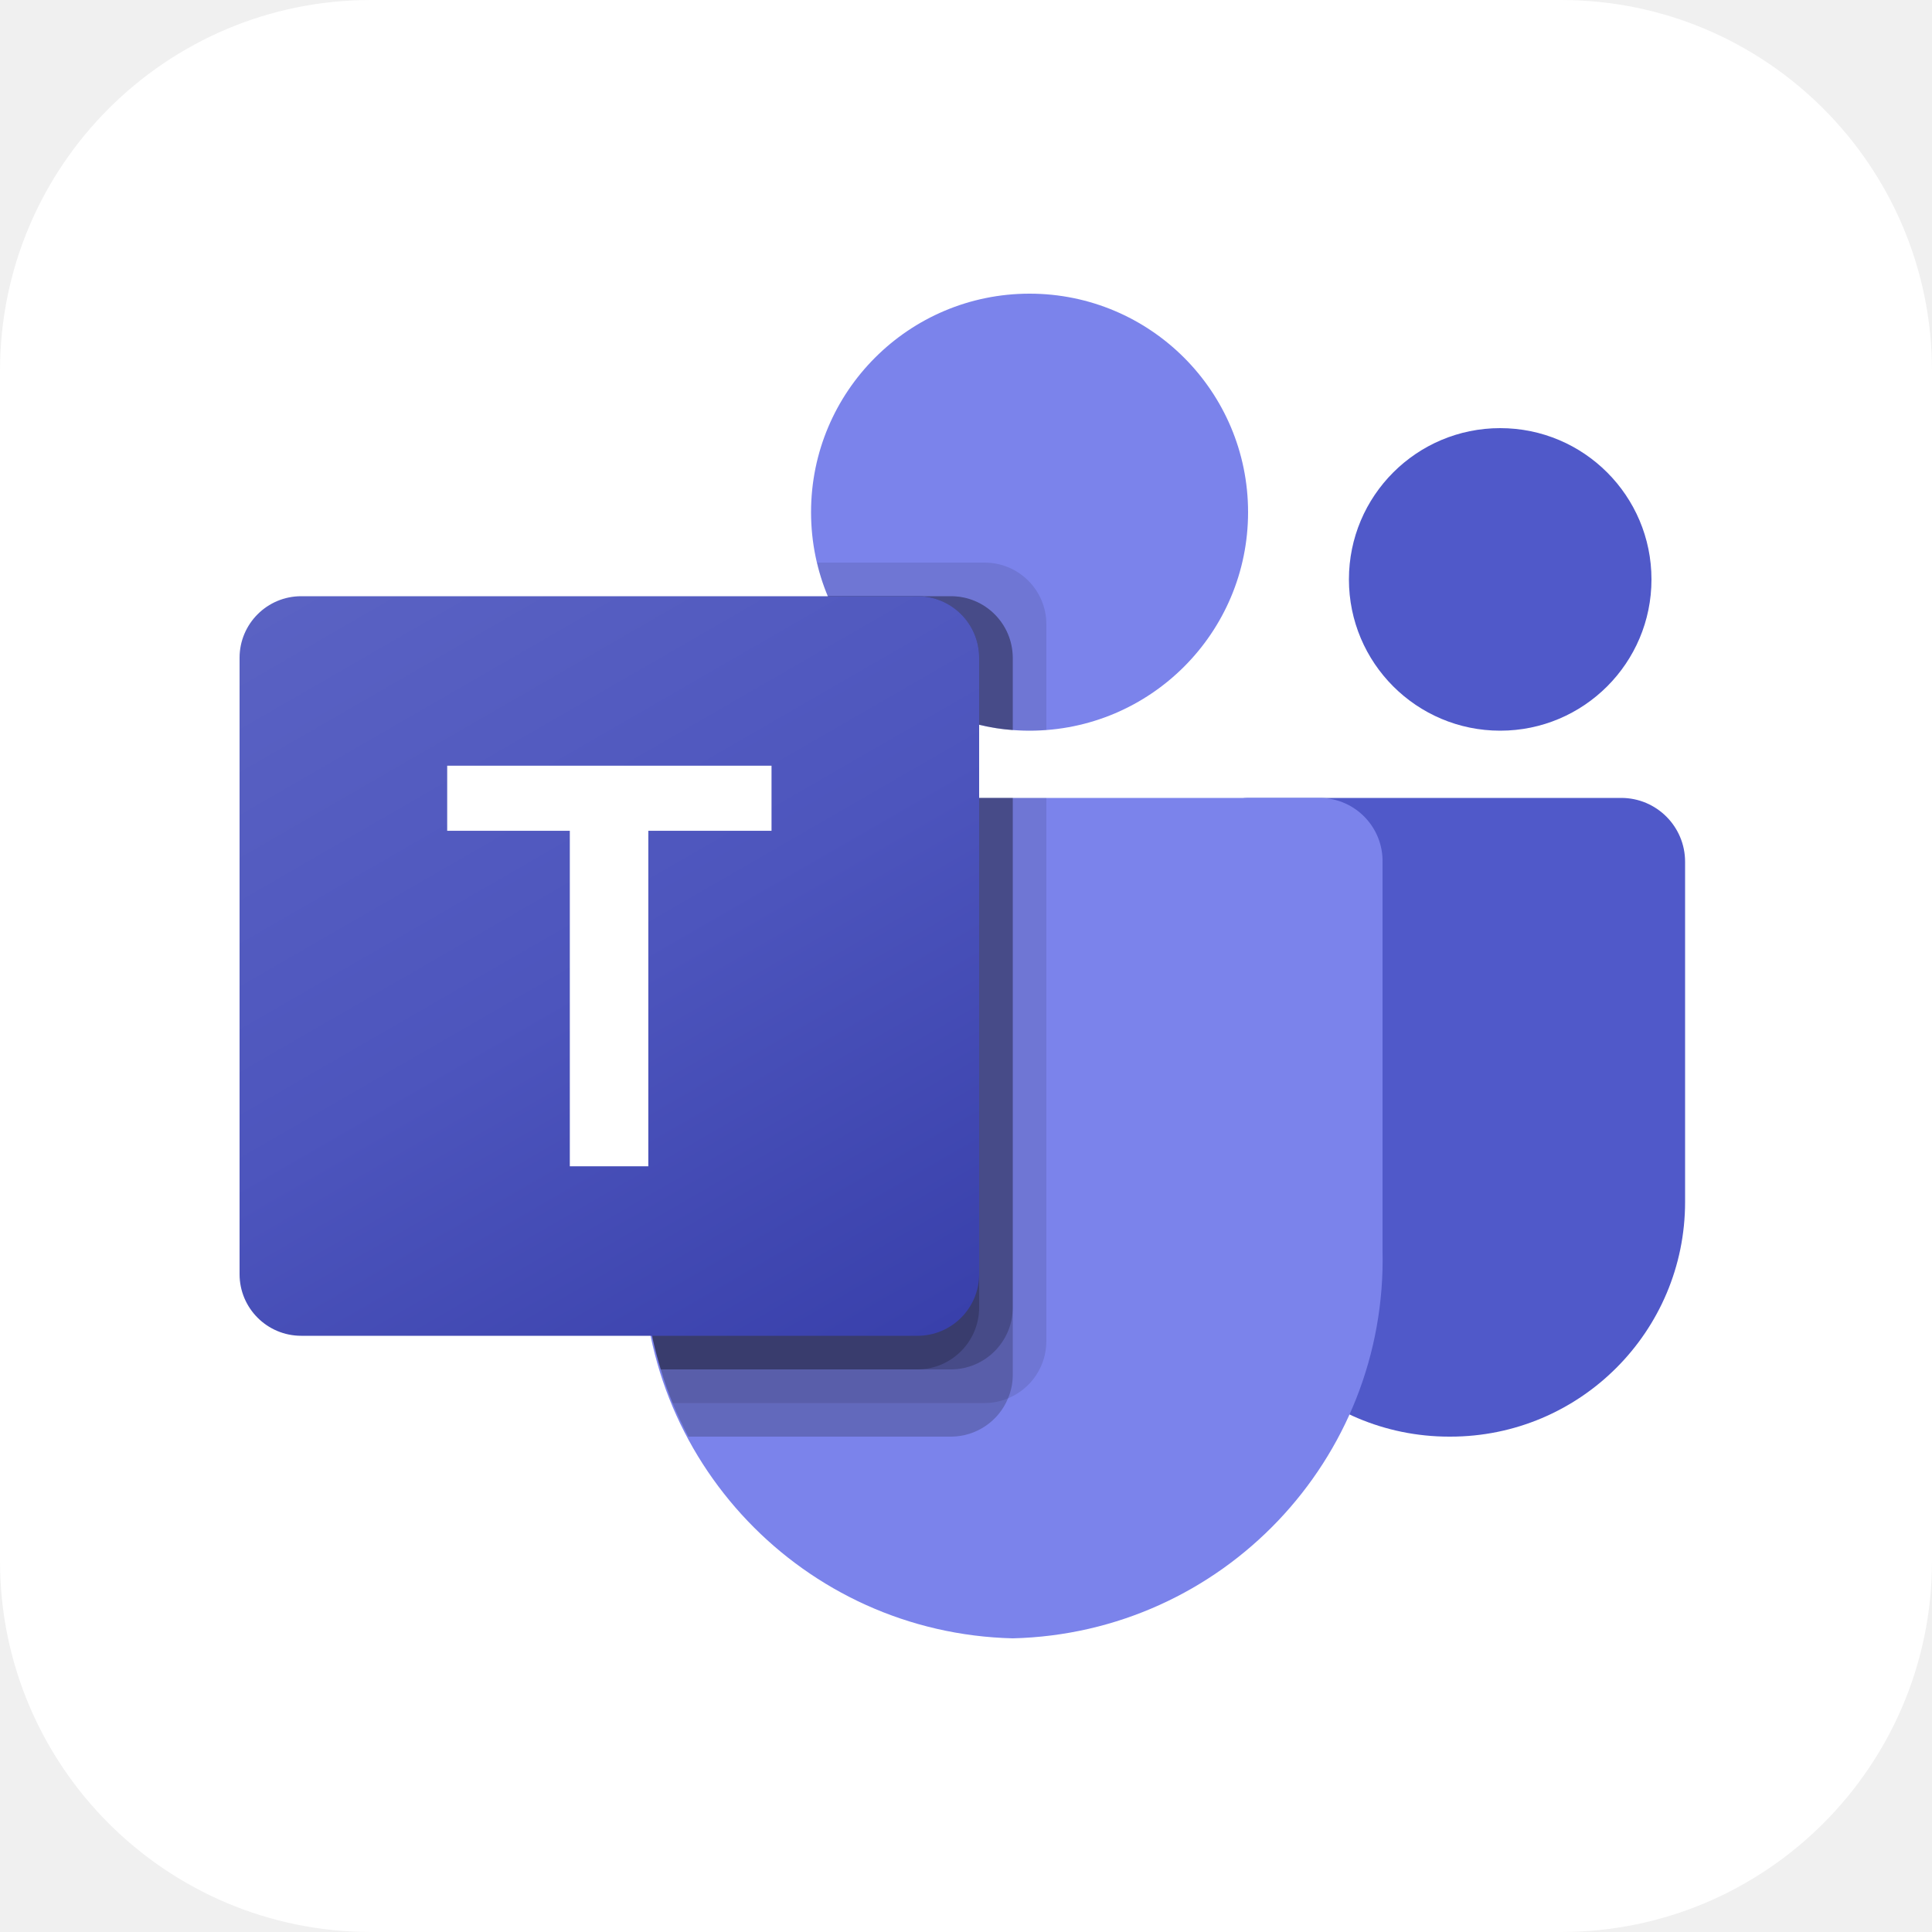
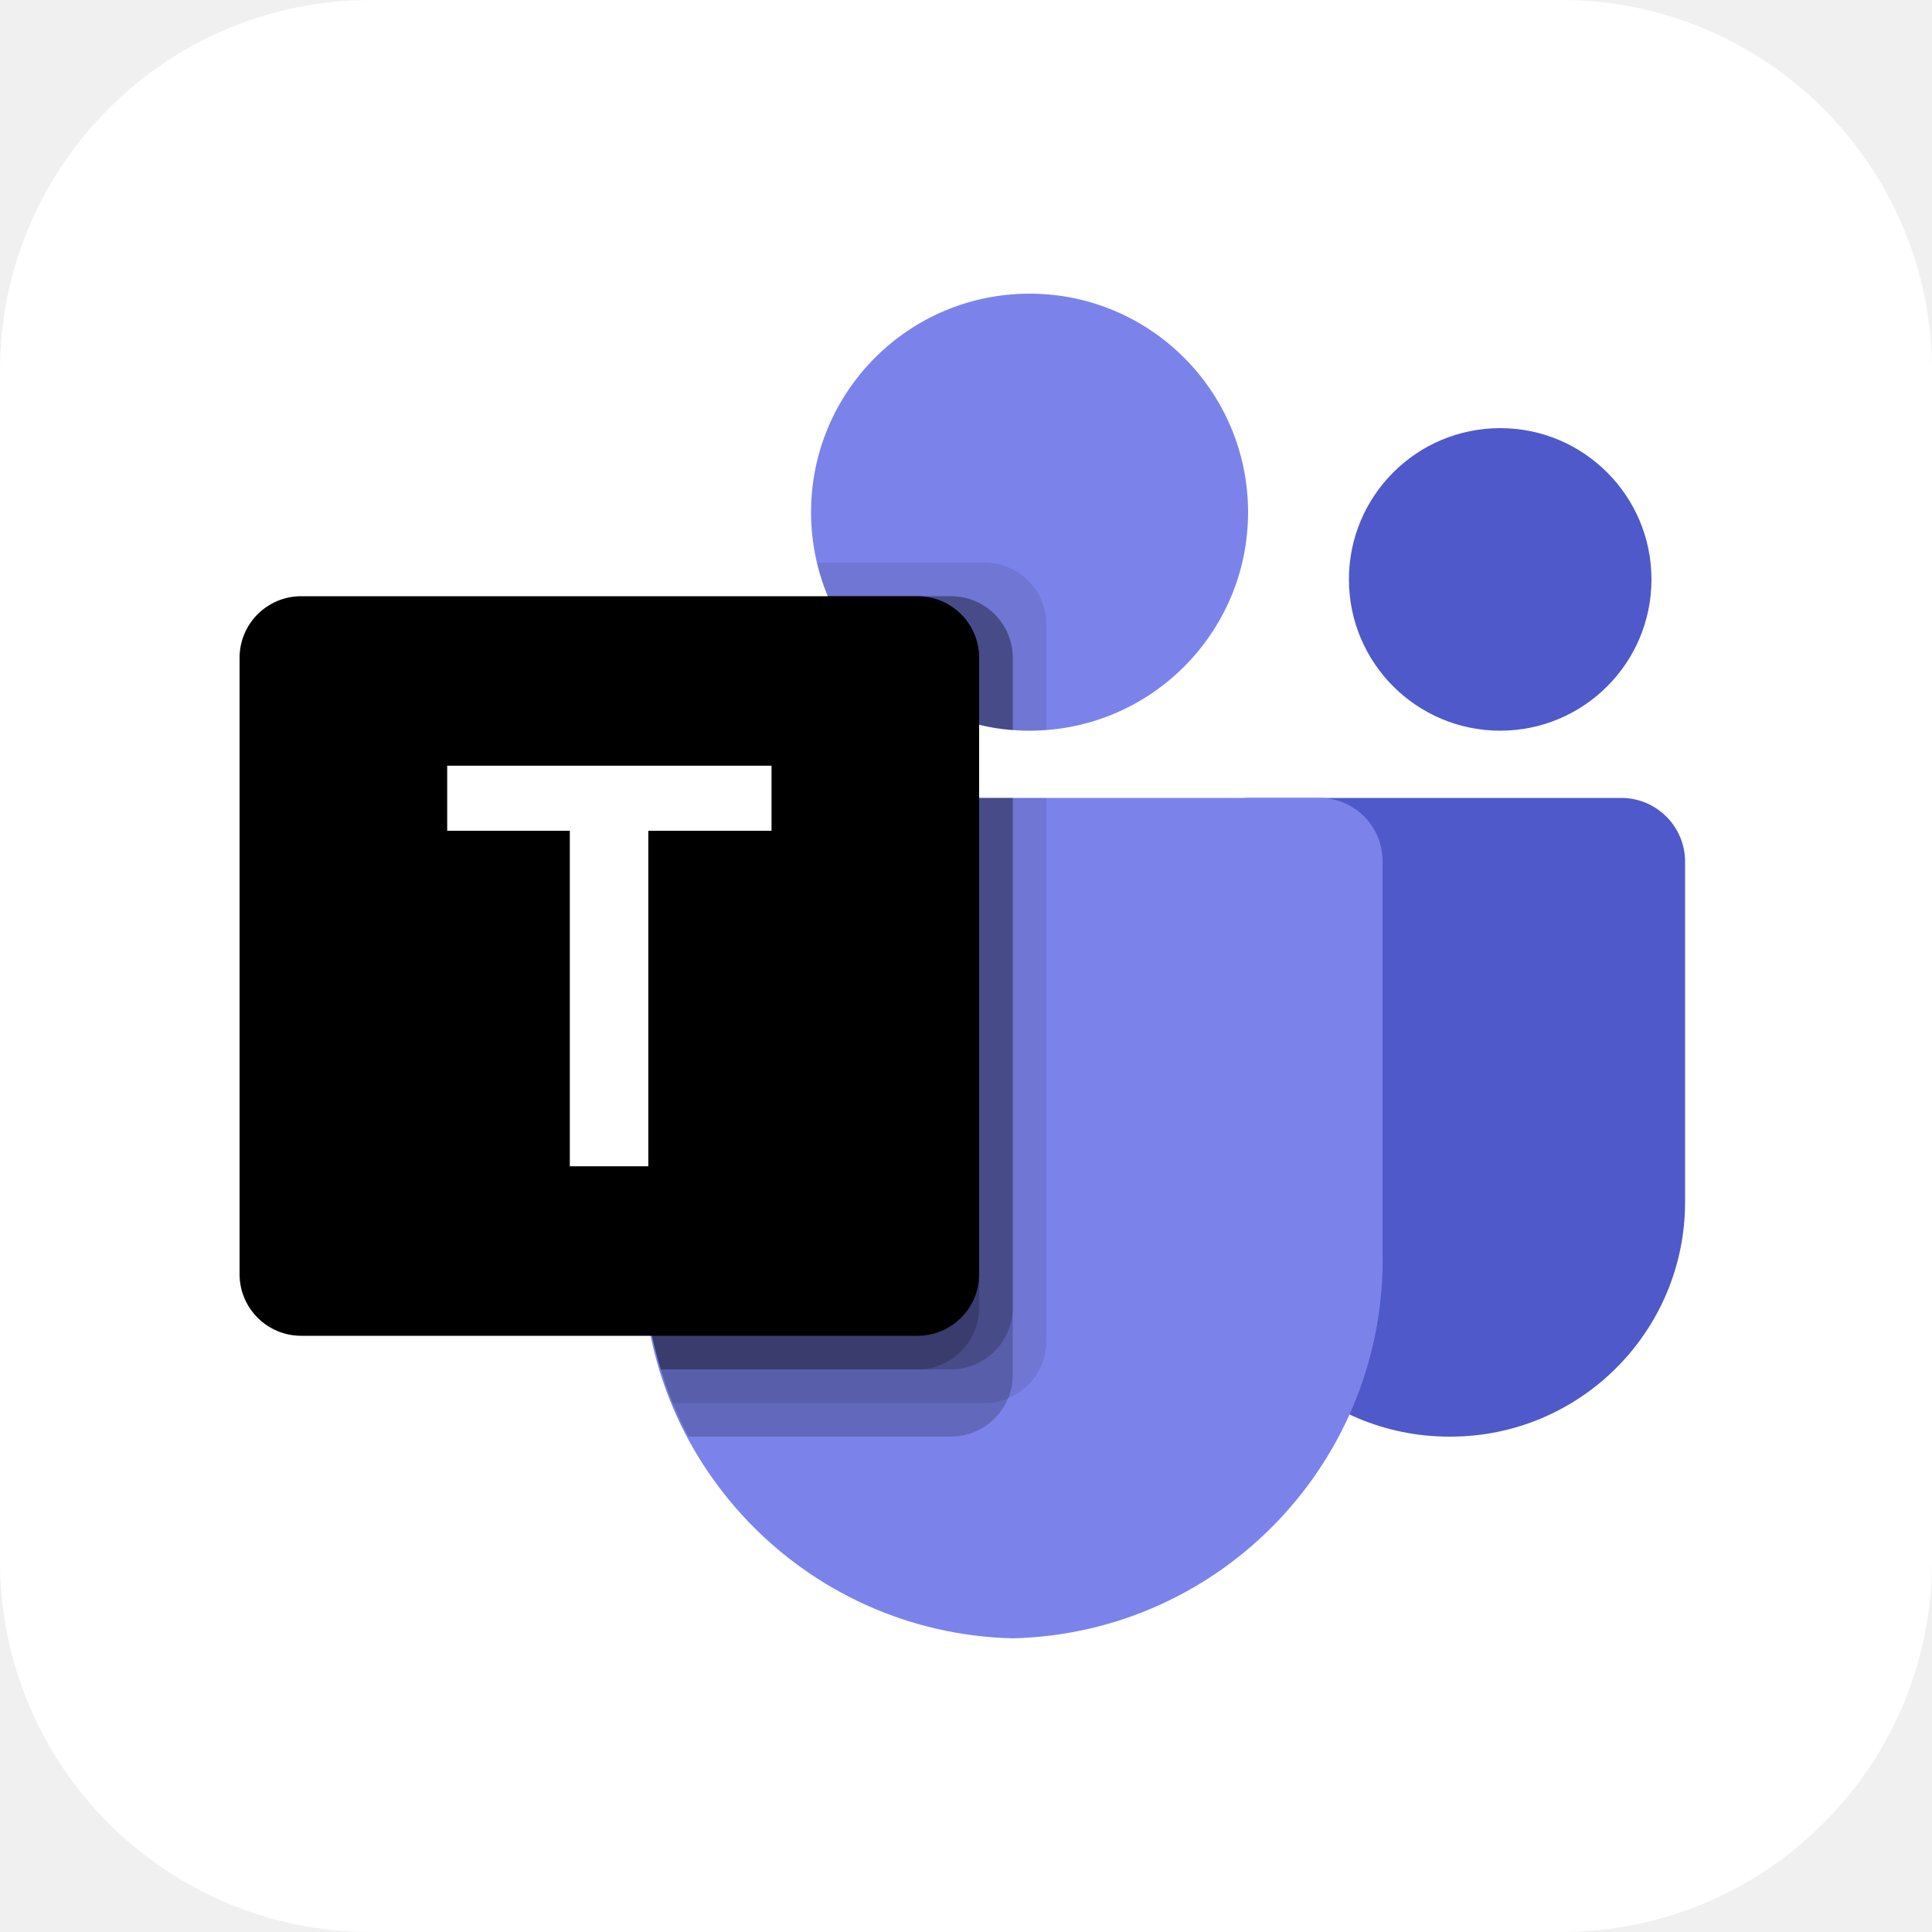
<svg xmlns="http://www.w3.org/2000/svg" width="250" height="250" viewBox="0 0 250 250" fill="none">
  <rect width="250" height="250" rx="48" fill="white" />
  <g clip-path="url(#clip0_4_58)">
    <path d="M161.47 103.25H209.785C214.35 103.25 218.05 106.95 218.05 111.515V155.524C218.05 172.3 204.45 185.9 187.674 185.9H187.53C170.754 185.902 157.152 172.304 157.15 155.528C157.15 155.527 157.15 155.525 157.15 155.524V107.57C157.15 105.184 159.084 103.25 161.47 103.25Z" fill="#5059C9" />
    <path d="M194.125 94.55C204.936 94.55 213.7 85.786 213.7 74.975C213.7 64.164 204.936 55.4 194.125 55.4C183.314 55.4 174.55 64.164 174.55 74.975C174.55 85.786 183.314 94.55 194.125 94.55Z" fill="#5059C9" />
    <path d="M133.225 94.55C148.841 94.55 161.5 81.891 161.5 66.275C161.5 50.659 148.841 38 133.225 38C117.609 38 104.95 50.659 104.95 66.275C104.95 81.891 117.609 94.55 133.225 94.55Z" fill="#7B83EB" />
    <path d="M170.927 103.25H91.174C86.663 103.362 83.095 107.105 83.2 111.615V161.81C82.57 188.876 103.984 211.338 131.05 212C158.116 211.338 179.53 188.876 178.9 161.81V111.615C179.005 107.105 175.437 103.362 170.927 103.25Z" fill="#7B83EB" />
    <path opacity="0.1" d="M135.4 103.25V173.59C135.378 176.815 133.424 179.713 130.441 180.941C129.491 181.343 128.471 181.55 127.44 181.55H87.028C86.463 180.115 85.941 178.679 85.505 177.2C83.983 172.209 83.206 167.02 83.2 161.801V111.602C83.095 107.099 86.657 103.362 91.16 103.25H135.4Z" fill="black" />
    <path opacity="0.2" d="M131.05 103.25V177.939C131.05 178.971 130.843 179.991 130.441 180.941C129.213 183.924 126.315 185.878 123.09 185.9H89.073C88.333 184.464 87.637 183.029 87.028 181.55C86.419 180.071 85.941 178.679 85.505 177.2C83.983 172.209 83.206 167.02 83.2 161.801V111.602C83.095 107.099 86.657 103.362 91.16 103.25H131.05Z" fill="black" />
    <path opacity="0.2" d="M131.05 103.25V169.24C131.017 173.622 127.472 177.167 123.09 177.2H85.505C83.983 172.209 83.206 167.02 83.2 161.801V111.602C83.095 107.099 86.657 103.362 91.16 103.25H131.05Z" fill="black" />
    <path opacity="0.2" d="M126.7 103.25V169.24C126.667 173.622 123.122 177.167 118.739 177.2H85.505C83.983 172.209 83.206 167.02 83.2 161.801V111.602C83.095 107.099 86.657 103.362 91.16 103.25H126.7Z" fill="black" />
    <path opacity="0.1" d="M135.4 80.76V94.463C134.661 94.506 133.965 94.55 133.225 94.55C132.485 94.55 131.79 94.507 131.05 94.463C129.582 94.365 128.125 94.133 126.7 93.767C117.891 91.681 110.614 85.503 107.125 77.15C106.525 75.747 106.059 74.291 105.733 72.8H127.439C131.829 72.817 135.383 76.371 135.4 80.76Z" fill="black" />
    <path opacity="0.2" d="M131.05 85.11V94.463C129.582 94.365 128.125 94.132 126.7 93.767C117.891 91.681 110.614 85.503 107.125 77.15H123.09C127.479 77.166 131.033 80.721 131.05 85.11Z" fill="black" />
    <path opacity="0.2" d="M131.05 85.11V94.463C129.582 94.365 128.125 94.132 126.7 93.767C117.891 91.681 110.614 85.503 107.125 77.15H123.09C127.479 77.166 131.033 80.721 131.05 85.11Z" fill="black" />
    <path opacity="0.2" d="M126.7 85.11V93.767C117.891 91.681 110.614 85.503 107.125 77.15H118.74C123.129 77.167 126.683 80.721 126.7 85.11Z" fill="black" />
    <path d="M38.974 77.15H118.726C123.13 77.15 126.7 80.72 126.7 85.123V164.876C126.7 169.28 123.13 172.85 118.726 172.85H38.974C34.57 172.85 31 169.28 31 164.876V85.123C31 80.72 34.57 77.15 38.974 77.15Z" fill="url(#paint0_linear_4_58)" />
    <path d="M99.835 107.504H83.892V150.917H73.734V107.504H57.866V99.082H99.835V107.504Z" fill="white" />
  </g>
  <defs>
    <linearGradient id="paint0_linear_4_58" x1="47.625" y1="70.919" x2="110.075" y2="179.08" gradientUnits="userSpaceOnUse">
-       <stop stop-color="#5A62C3" />
-       <stop offset="0.5" stop-color="#4D55BD" />
-       <stop offset="1" stop-color="#3940AB" />
+       <stop stopColor="#5A62C3" />
+       <stop offset="0.5" stopColor="#4D55BD" />
+       <stop offset="1" stopColor="#3940AB" />
    </linearGradient>
    <clipPath id="clip0_4_58">
      <rect width="187.05" height="174" fill="white" transform="translate(31 38)" />
    </clipPath>
  </defs>
</svg>
